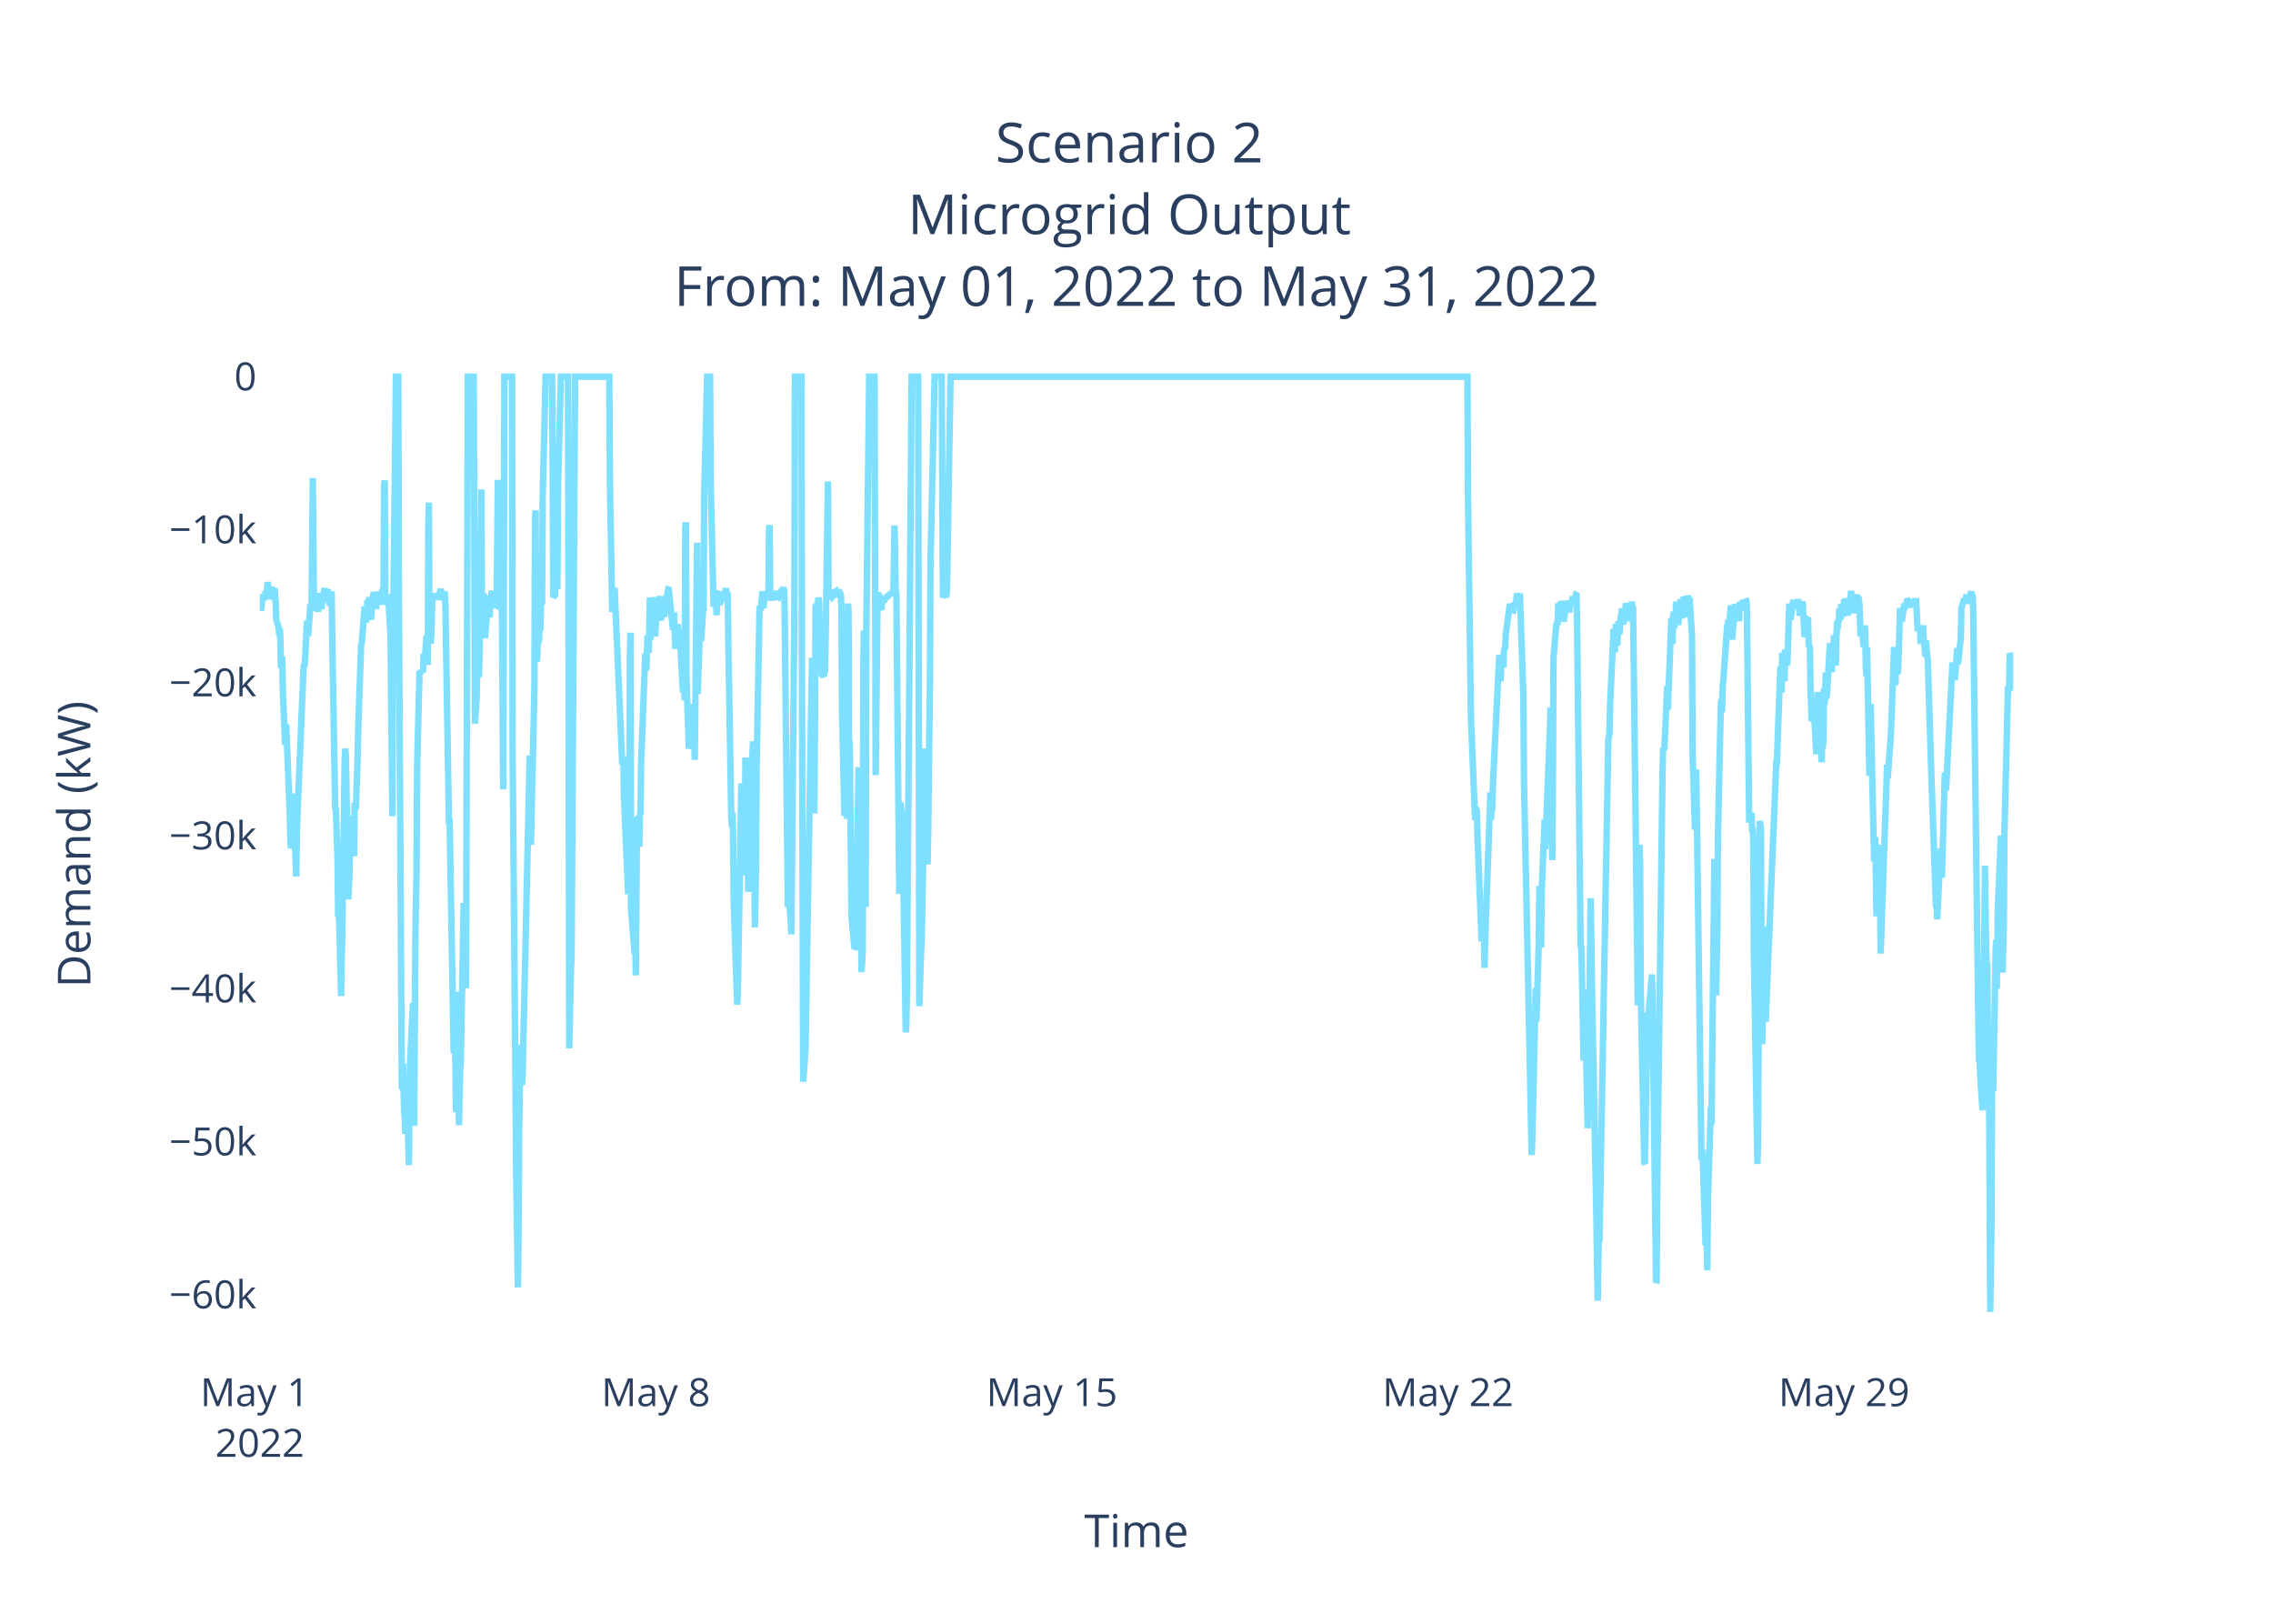
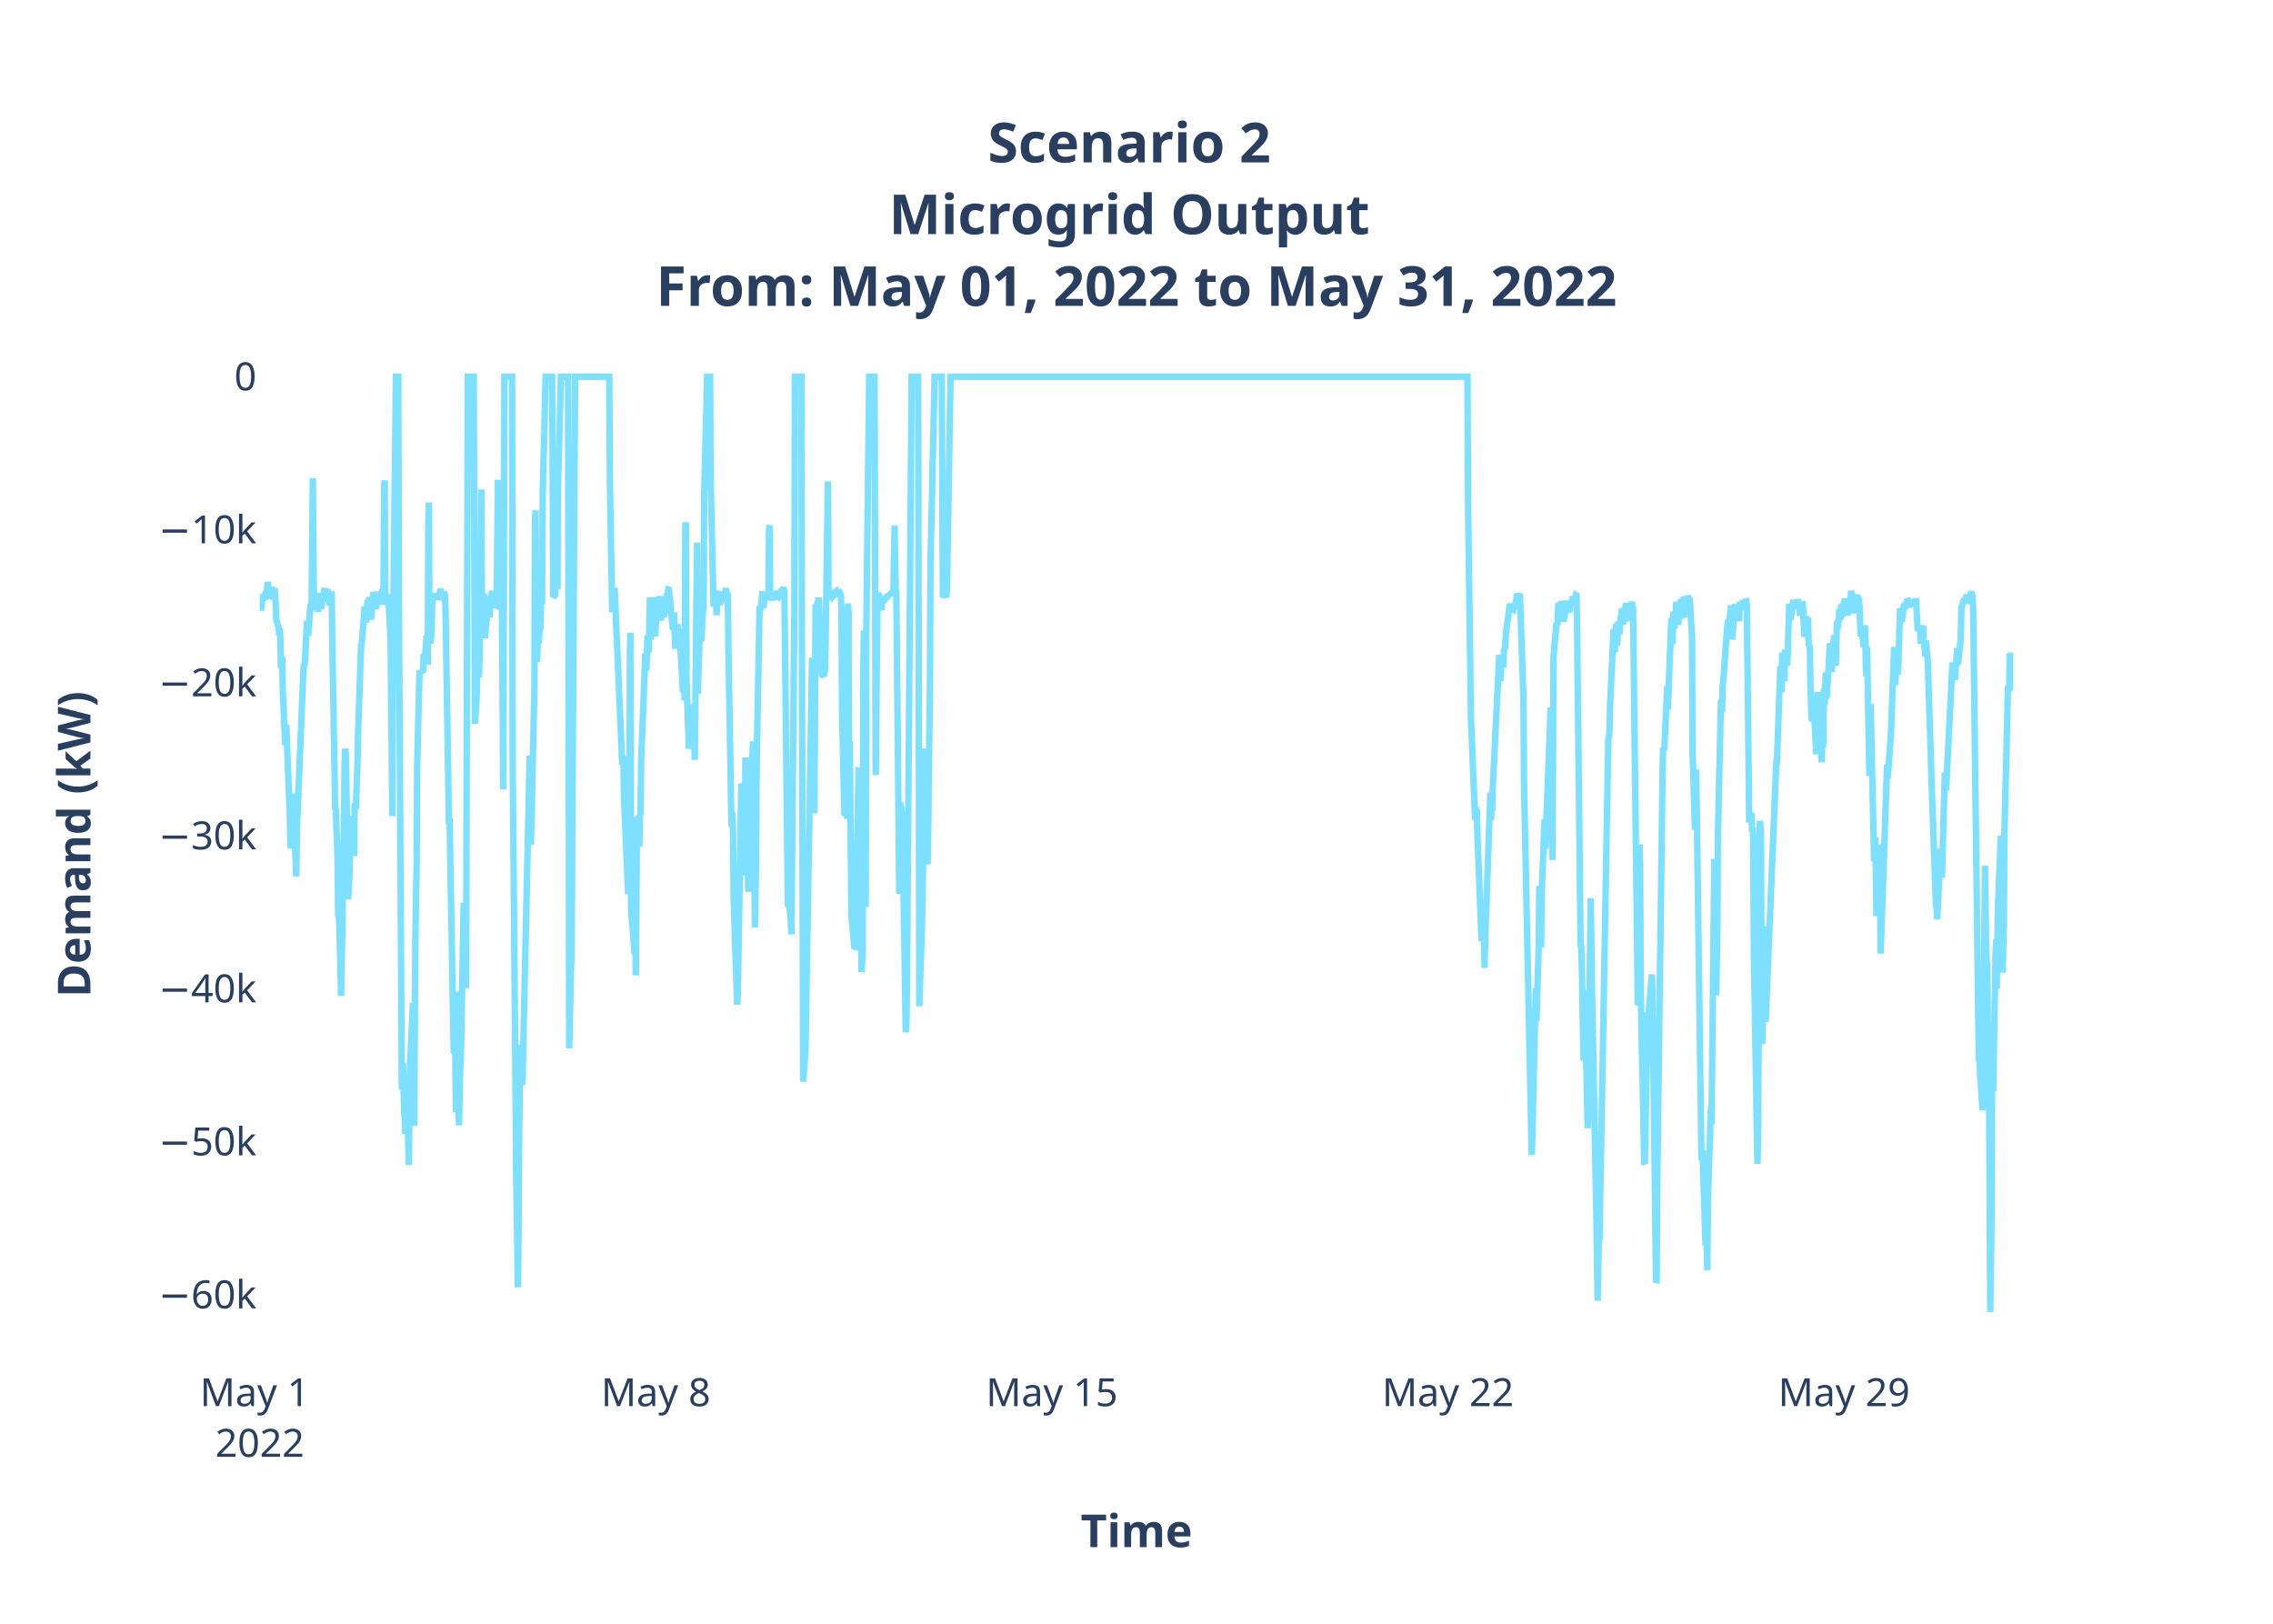
<svg xmlns="http://www.w3.org/2000/svg" class="main-svg" width="700" height="500" style="" viewBox="0 0 700 500">
  <rect x="0" y="0" width="700" height="500" style="fill: rgb(255, 255, 255); fill-opacity: 1;" />
-   <defs id="defs-2992fe">
+   <defs id="defs-3ae2c5">
    <g class="clips">
-       <clipPath id="clip2992fexyplot" class="plotclip">
+       <clipPath id="clip3ae2c5xyplot" class="plotclip">
        <rect width="540" height="320" />
      </clipPath>
-       <clipPath class="axesclip" id="clip2992fex">
+       <clipPath class="axesclip" id="clip3ae2c5x">
        <rect x="80" y="0" width="540" height="500" />
      </clipPath>
-       <clipPath class="axesclip" id="clip2992fey">
+       <clipPath class="axesclip" id="clip3ae2c5y">
        <rect x="0" y="100" width="700" height="320" />
      </clipPath>
-       <clipPath class="axesclip" id="clip2992fexy">
+       <clipPath class="axesclip" id="clip3ae2c5xy">
        <rect x="80" y="100" width="540" height="320" />
      </clipPath>
    </g>
    <g class="gradients" />
    <g class="patterns" />
  </defs>
  <g class="bglayer" />
  <g class="layer-below">
    <g class="imagelayer" />
    <g class="shapelayer" />
  </g>
  <g class="cartesianlayer">
    <g class="subplot xy">
      <g class="layer-subplot">
        <g class="shapelayer" />
        <g class="imagelayer" />
      </g>
      <g class="minor-gridlayer">
        <g class="x" />
        <g class="y" />
      </g>
      <g class="gridlayer">
        <g class="x">
          <path class="xgrid crisp" transform="translate(201.98,0)" d="M0,100v320" style="stroke: rgb(255, 255, 255); stroke-opacity: 1; stroke-width: 1px;" />
          <path class="xgrid crisp" transform="translate(323.95,0)" d="M0,100v320" style="stroke: rgb(255, 255, 255); stroke-opacity: 1; stroke-width: 1px;" />
          <path class="xgrid crisp" transform="translate(445.93,0)" d="M0,100v320" style="stroke: rgb(255, 255, 255); stroke-opacity: 1; stroke-width: 1px;" />
          <path class="xgrid crisp" transform="translate(567.91,0)" d="M0,100v320" style="stroke: rgb(255, 255, 255); stroke-opacity: 1; stroke-width: 1px;" />
        </g>
        <g class="y">
          <path class="ygrid crisp" transform="translate(0,398.68)" d="M80,0h540" style="stroke: rgb(255, 255, 255); stroke-opacity: 1; stroke-width: 1px;" />
          <path class="ygrid crisp" transform="translate(0,351.57)" d="M80,0h540" style="stroke: rgb(255, 255, 255); stroke-opacity: 1; stroke-width: 1px;" />
          <path class="ygrid crisp" transform="translate(0,304.46)" d="M80,0h540" style="stroke: rgb(255, 255, 255); stroke-opacity: 1; stroke-width: 1px;" />
          <path class="ygrid crisp" transform="translate(0,257.34)" d="M80,0h540" style="stroke: rgb(255, 255, 255); stroke-opacity: 1; stroke-width: 1px;" />
          <path class="ygrid crisp" transform="translate(0,210.23)" d="M80,0h540" style="stroke: rgb(255, 255, 255); stroke-opacity: 1; stroke-width: 1px;" />
          <path class="ygrid crisp" transform="translate(0,163.11)" d="M80,0h540" style="stroke: rgb(255, 255, 255); stroke-opacity: 1; stroke-width: 1px;" />
        </g>
      </g>
      <g class="zerolinelayer">
        <path class="yzl zl crisp" transform="translate(0,116)" d="M80,0h540" style="stroke: rgb(255, 255, 255); stroke-opacity: 1; stroke-width: 2px;" />
      </g>
      <path class="xlines-below" />
      <path class="ylines-below" />
      <g class="overlines-below" />
      <g class="xaxislayer-below" />
      <g class="yaxislayer-below" />
      <g class="overaxes-below" />
-       <g class="plot" transform="translate(80,100)" clip-path="url(#clip2992fexyplot)">
+       <g class="plot" transform="translate(80,100)" clip-path="url(#clip3ae2c5xyplot)">
        <g class="scatterlayer mlayer">
-           <g class="trace scatter trace47934c" style="stroke-miterlimit: 2; opacity: 0.5;">
+           <g class="trace scatter trace102684" style="stroke-miterlimit: 2; opacity: 0.5;">
            <g class="fills" />
            <g class="errorbars" />
            <g class="lines">
              <path class="js-line" d="M0,83.07L0.36,88.02L0.73,85.16L0.91,83L1.09,84.14L1.63,83.98L1.82,82.02L2,83.62L2.36,80.14L2.54,80.13L2.9,84.32L3.45,83.21L3.63,80.9L4.36,82.6L4.54,81.12L4.9,85.51L5.08,90.8L5.81,93.34L5.99,95.68L6.17,93.43L6.35,97.38L6.53,105.71L6.9,102.15L7.08,112.14L7.81,129.38L7.99,123.5L8.17,123.76L9.26,151.06L9.44,159.64L9.62,161.25L9.8,151.29L9.98,150.77L10.16,144.34L11.25,169.89L11.44,155.09L13.43,106.78L13.61,104.5L13.79,105.23L13.98,102.59L14.52,91.18L14.7,93.77L14.88,95.83L15.61,86.07L15.79,86.38L15.97,85.55L16.34,47.23L16.7,88.03L16.88,86.35L17.24,83.38L17.61,83.73L17.79,86.2L17.97,88.42L18.15,82.63L18.33,83.8L18.51,83.68L18.7,82.86L18.88,87.56L19.97,81.07L20.15,84.41L20.69,84.32L20.87,81.46L21.6,86.44L21.78,84.62L21.96,83.64L22.14,82.09L22.33,97.24L23.23,149.17L23.42,148.82L23.96,164.87L24.14,182.23L24.32,182.03L24.5,184.48L25.05,206.7L25.23,195.18L25.41,187.88L25.96,149.03L26.14,134.41L26.32,130.52L26.5,132.64L26.68,142.59L27.23,176.94L27.59,170.14L27.77,162.36L27.95,151.14L28.5,161.91L28.68,160.42L28.86,158.17L29.04,163.66L29.22,147.27L29.59,149.2L30.13,133.58L30.31,124.45L31.22,98.2L31.4,98.33L32.31,86.73L32.49,87.97L32.67,91.7L33.22,84.71L33.4,89L33.76,83.85L33.94,89.68L34.12,90.14L34.31,90.74L34.49,87.42L35.03,82.37L35.39,83.36L35.58,84L35.76,87.54L36.12,83.76L36.3,82.27L37.39,86.14L37.57,82.78L37.75,81.44L38.12,81.83L38.3,49.69L38.48,47.94L38.66,83.27L38.84,86.24L39.39,83.17L39.57,83.75L40.3,96.26L40.48,117.45L40.84,151.33L41.02,98.46L41.93,16L42.11,16L42.66,16L42.84,83.91L43.74,234.79L43.93,234.98L44.11,227.43L44.47,242.57L44.65,244.02L44.83,249.12L45.38,244.41L45.56,245.92L45.92,258.78L46.1,238.46L46.29,227.03L47.19,208.84L47.37,230.39L47.56,246.71L47.74,217.13L47.92,188.61L48.28,167.62L48.46,136.5L49.19,106.51L49.55,107.39L49.73,106.5L50.28,107L50.46,101.31L50.64,102.58L50.82,103.47L51.37,95.71L51.55,100.33L51.73,104.73L51.91,61.52L52.09,54.75L52.28,95.26L52.64,98.2L52.82,95.35L53,89.49L53.18,82.98L53.73,84.46L53.91,84.72L54.09,82.75L54.64,83.81L54.82,83.76L55.18,83.85L55.72,81.33L55.91,82.55L56.09,84.09L56.63,82.92L56.81,82.46L56.99,82.78L57.18,87.1L58.27,153.86L58.45,151.99L59.72,224.33L59.9,223.45L60.08,214.09L60.44,242.47L60.63,234.7L60.81,205.41L60.99,207.55L61.17,237.34L61.35,246.51L61.71,229L61.9,227.12L62.8,178.06L62.98,188.35L63.53,204.34L64.07,16L64.26,16L65.89,16L66.07,62.5L66.25,122.89L66.8,114.89L66.98,104.33L67.34,108.39L67.52,107.79L67.7,101.04L68.25,50.72L68.43,92.97L68.61,93.53L68.79,86.26L68.97,82.76L69.16,90.59L69.34,96.55L70.25,85.93L70.43,84.74L70.79,90.11L70.97,83.43L71.15,84.94L71.33,83.11L71.52,81.93L71.7,86.71L71.88,87.23L72.06,84.21L72.61,84.3L72.79,82.35L72.97,84.22L73.33,47.76L73.69,87.68L73.88,85.7L74.06,82.8L74.42,83.35L74.6,90.21L74.96,143.07L75.15,80.77L75.33,16L77.69,16L77.87,132.39L78.78,237.36L78.96,261.97L79.5,296.42L79.68,280.45L79.87,250.02L80.23,221.66L80.77,234.08L80.95,230.93L83.13,132.7L83.31,134.2L83.5,160.11L84.58,111.95L84.77,59.55L84.95,57.15L85.13,102.74L85.31,103.77L85.49,101.31L85.67,94.97L85.86,98.07L86.04,96.57L86.22,90.51L86.4,94.17L86.58,86.62L86.76,82.49L86.94,86.11L87.13,52.81L88.03,16L88.22,16L90.03,16L90.21,48.25L90.39,83.89L90.94,83.26L91.12,49.45L91.3,47.27L91.48,80.49L91.66,81.47L91.85,49.68L92.75,16L92.93,16L94.93,16L95.11,106.53L95.29,222.82L95.84,198.04L96.02,194.75L97.11,16L97.29,16L107.64,16L107.82,47.95L108.54,88.47L108.73,87.38L108.91,84.13L109.09,83.97L109.27,80.99L111.63,135.47L111.81,133.48L111.99,133.56L112.17,145.64L113.45,175.37L113.63,169.49L113.81,173.3L113.99,101.22L114.17,94.82L114.35,179.93L115.44,193.76L115.62,188.65L115.81,200.36L115.99,177.16L116.17,152.2L116.53,151.87L116.89,160.73L117.08,150.56L117.26,150.87L117.44,134.43L118.71,101.85L118.89,101.74L119.07,106.48L119.25,100.08L119.44,95.59L119.8,100.97L120.16,83.97L120.34,97L120.71,86.28L120.89,91.96L121.07,93.01L121.43,83.88L121.61,86.28L121.79,96L122.34,84.46L122.52,87.52L122.7,89.38L123.25,83.52L123.43,90.37L123.61,91.02L123.79,85.6L123.97,85.68L124.15,84.07L124.52,89.96L124.7,88.68L124.88,85.81L125.79,81.52L125.97,81.58L127.24,93.93L127.42,89.73L127.6,89.69L127.78,95.01L127.97,99.81L128.33,92.79L128.51,93.94L128.69,92.16L128.87,98.16L129.06,98.69L129.24,93.6L130.33,113.22L130.51,106.44L130.87,115.69L131.05,62.45L131.23,60.84L131.42,108.93L132.14,130.54L132.5,128L132.69,125.51L132.87,116.77L133.05,125.61L133.41,122.39L133.59,125.11L133.77,126.49L133.96,133.98L134.68,67.11L134.86,113.69L135.59,93.05L135.77,96.69L135.95,97.4L136.5,88.01L136.68,88.15L136.86,52.24L137.77,16L137.95,16L138.68,16L138.86,48.09L139.76,86.85L139.95,85.48L140.31,86.45L140.49,83.72L140.67,89.45L141.04,82.41L141.22,82.16L141.58,86.12L142.12,84.95L142.31,82.89L142.49,84.45L143.03,84.26L143.21,82.67L143.58,81.15L143.76,83.02L143.94,83.65L144.12,82.41L144.3,97.98L145.21,151.74L145.39,154.56L145.57,150.13L145.75,156.64L145.94,177.11L147.03,209.38L147.21,206.38L148.3,141.29L148.84,144.14L149.02,153.13L149.2,169.59L149.38,157.6L149.57,133.26L150.47,174.64L150.84,162.42L151.02,150.83L151.2,155.11L151.38,138.79L151.93,128.3L152.11,132.98L152.29,158.85L152.47,185.59L152.83,166.37L153.02,135.52L153.92,86.63L154.1,86.94L154.29,87.98L154.83,82.02L155.01,86.16L155.19,87.25L155.37,83.66L155.92,84.16L156.1,84.72L156.28,82.57L156.65,84.88L156.83,63.12L157.01,61.71L157.19,82.6L157.92,84.81L158.1,83.42L158.28,84.61L158.64,82.71L158.82,83.76L159.01,83.07L159.37,82.03L159.55,83.8L159.73,83.9L160.64,81.9L160.82,81.69L161,81.82L161.18,80.99L161.55,81.86L161.73,96.4L162.64,179.28L162.82,178.31L163,177.63L163.54,183.9L163.72,187.71L164.63,88.44L164.81,16L166.81,16L166.99,115.45L167.35,233.09L167.9,225.45L168.08,222.4L170.08,102.51L170.26,109.13L170.8,150.48L170.98,121.68L171.17,86.05L171.35,89.6L171.71,85.5L171.89,85.7L172.07,84.03L172.26,85.33L172.44,95.3L173.16,108.42L173.34,105.54L173.53,108.09L173.71,108.28L173.89,105.81L174.07,107.08L174.25,97.95L174.98,48.23L175.16,82.69L175.34,84.45L175.89,83.1L176.07,82.68L176.43,83.6L176.79,83.16L176.97,82.32L177.34,82.1L177.52,83.39L177.7,83.61L177.88,82.85L178.06,82.69L178.25,81.7L178.79,82.81L178.97,83.31L179.15,88.12L179.33,119.57L180.06,151.13L180.24,150.56L180.42,150.77L180.61,149.39L180.97,152.07L181.15,85.85L181.33,88.43L181.51,150.18L181.69,128.24L182.06,166.81L182.24,182.3L183.15,192.11L183.33,191.93L183.51,186.12L184.42,137.31L184.6,137.35L184.78,153.09L185.32,199.32L185.69,192.75L185.87,105.69L186.05,94.13L186.23,171.51L186.59,179.26L186.78,94.72L187.68,16L187.87,16L189.32,16L189.5,76.36L189.68,138.7L190.23,85.75L190.41,82.73L190.59,83.02L190.77,82.84L190.95,86.67L191.5,87.76L191.68,84.23L191.86,85.14L192.4,84.8L192.58,84.21L193.31,83.79L193.49,82.92L193.67,83.27L194.22,82.86L194.4,82.74L194.76,82.77L194.94,82.57L195.13,82.18L195.49,61.81L195.85,82.14L196.03,81.9L196.94,175.27L197.12,150.11L197.3,147.2L197.85,151.33L198.03,160.37L198.94,217.87L199.12,215.79L199.3,204.74L200.75,16L200.93,16L202.75,16L202.93,108.22L203.11,209.84L203.66,192.68L203.84,189.82L204.93,130.5L205.29,139.65L205.47,164.14L205.65,166.16L205.84,156.83L206.38,110.11L206.56,72.97L207.83,16L208.01,16L210.01,16L210.19,48.31L210.37,84.01L211.1,82.36L211.28,83.66L211.46,83.35L211.64,81.37L212.73,16L212.91,16L371.92,16L372.1,53.98L373.01,122.1L373.19,125.78L374.28,152.47L374.46,149.16L374.64,149.22L374.82,149.77L375.01,157.48L376.28,189.85L376.46,184.35L376.82,184.51L377,187.09L377.18,198.05L377.55,183.82L377.73,179.43L379,144.03L379.18,152.51L379.36,148.47L379.54,149.69L379.72,142.46L381.72,101.67L381.9,105.88L382.08,109.8L382.45,102.42L382.63,103.18L382.99,105.53L383.17,100.2L383.54,99.45L383.72,95.26L384.99,85.99L385.35,86.83L385.53,87.62L386.08,87.87L386.98,84.74L387.17,82.72L387.35,85.02L387.89,83.33L388.07,82.77L389.16,114.95L389.34,140.92L391.7,255.68L391.89,250.61L392.97,204.23L393.16,214.55L393.88,190.68L394.06,172.83L394.61,191.78L394.79,174.54L395.7,152.26L395.88,161.43L397.33,124.09L397.51,117.85L398.06,164.83L398.24,139.6L398.42,102.53L399.33,91.77L399.51,92.22L399.69,91.95L399.87,86.5L400.05,86.42L400.24,88.32L400.42,87.94L400.6,88.32L400.78,85.15L401.14,86.32L401.32,85.24L401.51,91.43L402.59,85.09L402.78,85.63L403.32,88.58L403.5,85.47L403.68,86.26L404.41,83.68L404.59,85.59L404.77,85.51L405.32,83.21L405.5,83.3L405.68,92.09L406.77,191.46L406.95,191.11L407.13,197L407.68,226.61L407.86,214.45L408.04,204.77L408.95,247.43L409.13,239.51L409.86,176.58L410.04,186.62L410.22,201.61L411.67,277.26L411.85,290.09L412.03,300.54L412.4,278.93L412.58,282.35L415.3,127.53L415.48,126.99L415.66,125.7L415.85,117.17L416.93,93.66L417.12,99.59L417.3,100.86L417.48,97.04L417.66,92.04L418.02,98.8L418.39,92.3L418.57,92.31L418.75,95.28L419.11,89.45L419.29,90.5L419.48,87.33L419.84,91.48L420.02,91.45L420.75,85.77L420.93,87.39L421.11,87.47L421.29,85.68L421.65,89.35L421.84,91.27L422.56,85.26L422.74,87.35L422.92,86.8L424.38,209.56L424.56,205.44L424.74,174.54L424.92,160.12L425.1,167.22L425.28,204.64L426.37,258.1L426.55,258.34L427.46,211.73L427.64,220.64L427.83,210.52L428.73,200.08L428.91,205.43L430,294.93L430.18,294.62L430.37,264.97L432,137.96L432.18,130.31L432.54,130.97L433.45,111.24L433.63,118.51L434.72,90.33L434.9,95.18L435.09,98.3L435.27,89.65L435.45,88.35L435.63,93.43L435.99,91.27L436.17,85.94L436.36,85.55L436.54,90.4L436.72,92.26L436.9,91.76L437.08,86.73L437.63,84.65L437.81,90.42L438.53,83.86L438.9,84.41L439.08,89.48L439.26,89.61L439.44,84.04L439.62,85.29L439.81,83.43L440.17,84.85L440.35,84.11L441.08,96.13L441.26,131.95L441.98,155.49L442.16,138.15L442.35,137L442.53,148.64L443.98,256.22L444.16,256.19L444.34,254.11L444.52,260.76L445.25,283.52L445.43,274.62L445.79,291.13L445.98,269.45L446.88,240.98L447.07,246.25L447.97,164.49L448.15,170.65L448.34,191.8L448.52,206.53L448.88,185.99L449.06,157.22L449.97,116.2L450.15,115.4L450.33,119.33L450.51,111.07L450.7,109.83L451.78,94.5L451.97,92.58L452.33,90.81L452.51,92.71L453.06,86.41L453.24,92.16L453.42,96.96L454.33,86.01L454.51,87.29L454.87,86.64L455.6,91.26L455.78,85.32L455.96,87.28L456.5,87.1L456.69,84.8L457.23,86.4L457.41,86.15L457.59,84.63L457.77,84.82L457.96,86.18L458.68,152.29L459.05,152.25L459.23,151.36L459.41,150.3L459.59,156.15L459.77,154.88L459.95,158.72L460.13,193.62L461.22,258.43L461.41,252L461.95,152.8L462.31,155.5L462.49,201.33L462.68,221.53L463.04,207.6L463.22,185.18L463.58,206.04L463.76,214.63L467.03,134.78L467.21,134.75L468.3,105.14L468.48,110.99L468.67,113.16L468.85,100.99L469.39,107.75L469.57,109.78L469.75,100.02L470.3,104.97L470.48,103.14L471.03,85.88L471.39,90.87L471.57,89.75L472.3,84.74L472.48,86.1L472.66,87.4L472.84,84.84L473.38,86.22L473.57,86.32L473.75,84.48L474.11,87.46L474.29,89.59L475.02,85.28L475.2,85.98L475.38,89.86L475.74,96.16L476.11,92.52L476.29,92.25L476.47,90.65L476.83,90.83L477.02,99.09L477.2,98.67L477.38,99.39L477.56,111.48L477.92,122.01L478.47,121.23L478.65,118.88L479.37,132.25L479.56,125.62L479.74,113.08L481.01,134.73L481.19,126.53L481.37,130.37L481.55,128.14L481.73,111.91L481.92,116.99L482.28,107.07L482.46,115.06L482.64,113.85L483.55,98.05L483.73,100.71L483.91,101.39L484.09,106.94L484.82,95.6L485,97.3L485.18,98.71L485.36,104.96L485.55,96.67L485.73,91.31L485.91,93.83L486.09,90.77L486.27,91.69L486.45,87.44L486.82,90.85L487,86.05L487.18,87.37L487.36,89.91L487.72,86.67L487.91,85.17L488.27,84.73L488.99,89.58L489.18,84.18L489.36,85.96L489.9,83.95L490.08,81.94L490.81,88.86L490.99,85.92L491.17,84.84L491.9,83.19L492.08,84.76L492.26,83.72L492.44,84.45L492.63,86.02L492.99,95.92L493.53,94.03L493.71,96.65L493.9,99.31L494.08,93.81L494.26,92.62L494.44,94.62L494.62,105.58L494.8,108.23L494.98,99.23L495.71,138.93L495.89,131.57L496.07,116.78L497.16,165.25L497.34,158.7L497.53,157.81L497.89,182.17L498.25,169.33L498.43,160.14L498.98,169.5L499.16,193.62L501.16,135.47L501.34,139.74L502.25,127.3L502.43,123.65L503.33,99.23L503.52,106.68L503.7,111.01L504.06,101.39L504.42,107.61L504.61,105.14L505.15,87.24L505.51,90.56L505.69,91.45L506.42,85.88L506.6,87.13L506.78,86.96L507.33,84.53L507.69,84.94L507.87,85.85L508.05,87.12L508.24,84.99L508.6,86.38L508.78,85.56L509.14,84.8L509.32,86.06L509.51,85.53L509.69,85.62L509.87,85.82L510.05,84.21L510.59,94.34L510.96,93.06L511.14,94.08L511.32,93.81L511.5,98.28L512.23,92.57L512.41,96.86L512.77,99.98L512.95,102.17L513.14,97.2L513.5,101.87L513.68,103.18L514.95,143.86L515.13,148.53L516.22,179.56L516.4,178.62L516.58,183.1L517.67,161.26L517.86,165.78L518.04,170.28L518.94,137.86L519.13,142.42L519.31,143.39L521.3,103.98L521.49,107.15L521.67,106.16L521.85,105.93L522.03,109.4L522.76,99.56L522.94,104.53L523.12,103.43L523.85,96.54L524.03,87.22L524.93,84.34L525.12,85.82L525.66,83.1L525.84,84.12L526.02,85.84L527.11,82.13L527.29,83.56L527.48,83.1L527.66,87.63L529.29,217.59L529.47,226.86L529.65,225.86L529.84,231.37L530.56,241.89L530.74,235.37L531.29,166.59L531.65,191.89L531.83,197.38L532.01,196.48L532.19,219.27L532.38,215.47L532.56,232.33L532.92,304L533.28,278.96L533.47,233.53L533.83,236.06L534.55,194.22L534.74,189.43L534.92,204.5L535.28,179.27L535.46,175.24L536.19,157.33L536.37,159.95L536.55,189.43L536.73,199.5L537.1,184.77L537.28,157.06L538.37,112.36L538.55,112.39L538.73,112.28L538.91,101.23L539.27,112.51L539.46,100.92L539.82,109.67L540,103.07" style="vector-effect: non-scaling-stroke; fill: none; stroke: rgb(0, 191, 255); stroke-opacity: 1; stroke-width: 2px; opacity: 1;" />
            </g>
            <g class="points" />
            <g class="text" />
          </g>
        </g>
      </g>
      <g class="overplot" />
      <path class="xlines-above crisp" d="M0,0" style="fill: none;" />
      <path class="ylines-above crisp" d="M0,0" style="fill: none;" />
      <g class="overlines-above" />
      <g class="xaxislayer-above">
        <g class="xtick">
-           <text text-anchor="middle" x="0" y="433" transform="translate(80,0)" style="font-family: 'Open Sans', verdana, arial, sans-serif; font-size: 12px; fill: rgb(42, 63, 95); fill-opacity: 1; white-space: pre; opacity: 1;">
+           <text text-anchor="middle" x="0" y="433" transform="translate(80,0)" style="font-family: sans-serif; font-size: 12px; fill: rgb(42, 63, 95); fill-opacity: 1; white-space: pre; opacity: 1;">
            <tspan class="line" dy="0em" x="0" y="433">May 1</tspan>
            <tspan class="line" dy="1.3em" x="0" y="433">2022</tspan>
          </text>
        </g>
        <g class="xtick">
-           <text text-anchor="middle" x="0" y="433" style="font-family: 'Open Sans', verdana, arial, sans-serif; font-size: 12px; fill: rgb(42, 63, 95); fill-opacity: 1; white-space: pre; opacity: 1;" transform="translate(201.98,0)">May 8</text>
+           <text text-anchor="middle" x="0" y="433" style="font-family: sans-serif; font-size: 12px; fill: rgb(42, 63, 95); fill-opacity: 1; white-space: pre; opacity: 1;" transform="translate(201.98,0)">May 8</text>
        </g>
        <g class="xtick">
-           <text text-anchor="middle" x="0" y="433" style="font-family: 'Open Sans', verdana, arial, sans-serif; font-size: 12px; fill: rgb(42, 63, 95); fill-opacity: 1; white-space: pre; opacity: 1;" transform="translate(323.95,0)">May 15</text>
+           <text text-anchor="middle" x="0" y="433" style="font-family: sans-serif; font-size: 12px; fill: rgb(42, 63, 95); fill-opacity: 1; white-space: pre; opacity: 1;" transform="translate(323.95,0)">May 15</text>
        </g>
        <g class="xtick">
-           <text text-anchor="middle" x="0" y="433" style="font-family: 'Open Sans', verdana, arial, sans-serif; font-size: 12px; fill: rgb(42, 63, 95); fill-opacity: 1; white-space: pre; opacity: 1;" transform="translate(445.93,0)">May 22</text>
+           <text text-anchor="middle" x="0" y="433" style="font-family: sans-serif; font-size: 12px; fill: rgb(42, 63, 95); fill-opacity: 1; white-space: pre; opacity: 1;" transform="translate(445.93,0)">May 22</text>
        </g>
        <g class="xtick">
-           <text text-anchor="middle" x="0" y="433" style="font-family: 'Open Sans', verdana, arial, sans-serif; font-size: 12px; fill: rgb(42, 63, 95); fill-opacity: 1; white-space: pre; opacity: 1;" transform="translate(567.91,0)">May 29</text>
+           <text text-anchor="middle" x="0" y="433" style="font-family: sans-serif; font-size: 12px; fill: rgb(42, 63, 95); fill-opacity: 1; white-space: pre; opacity: 1;" transform="translate(567.91,0)">May 29</text>
        </g>
      </g>
      <g class="yaxislayer-above">
        <g class="ytick">
-           <text text-anchor="end" x="79" y="4.2" transform="translate(0,398.68)" style="font-family: 'Open Sans', verdana, arial, sans-serif; font-size: 12px; fill: rgb(42, 63, 95); fill-opacity: 1; white-space: pre; opacity: 1;">−60k</text>
+           <text text-anchor="end" x="79" y="4.2" transform="translate(0,398.68)" style="font-family: sans-serif; font-size: 12px; fill: rgb(42, 63, 95); fill-opacity: 1; white-space: pre; opacity: 1;">−60k</text>
        </g>
        <g class="ytick">
-           <text text-anchor="end" x="79" y="4.2" style="font-family: 'Open Sans', verdana, arial, sans-serif; font-size: 12px; fill: rgb(42, 63, 95); fill-opacity: 1; white-space: pre; opacity: 1;" transform="translate(0,351.57)">−50k</text>
+           <text text-anchor="end" x="79" y="4.2" style="font-family: sans-serif; font-size: 12px; fill: rgb(42, 63, 95); fill-opacity: 1; white-space: pre; opacity: 1;" transform="translate(0,351.57)">−50k</text>
        </g>
        <g class="ytick">
-           <text text-anchor="end" x="79" y="4.2" style="font-family: 'Open Sans', verdana, arial, sans-serif; font-size: 12px; fill: rgb(42, 63, 95); fill-opacity: 1; white-space: pre; opacity: 1;" transform="translate(0,304.46)">−40k</text>
+           <text text-anchor="end" x="79" y="4.2" style="font-family: sans-serif; font-size: 12px; fill: rgb(42, 63, 95); fill-opacity: 1; white-space: pre; opacity: 1;" transform="translate(0,304.46)">−40k</text>
        </g>
        <g class="ytick">
-           <text text-anchor="end" x="79" y="4.2" style="font-family: 'Open Sans', verdana, arial, sans-serif; font-size: 12px; fill: rgb(42, 63, 95); fill-opacity: 1; white-space: pre; opacity: 1;" transform="translate(0,257.34)">−30k</text>
+           <text text-anchor="end" x="79" y="4.2" style="font-family: sans-serif; font-size: 12px; fill: rgb(42, 63, 95); fill-opacity: 1; white-space: pre; opacity: 1;" transform="translate(0,257.34)">−30k</text>
        </g>
        <g class="ytick">
-           <text text-anchor="end" x="79" y="4.2" style="font-family: 'Open Sans', verdana, arial, sans-serif; font-size: 12px; fill: rgb(42, 63, 95); fill-opacity: 1; white-space: pre; opacity: 1;" transform="translate(0,210.23)">−20k</text>
+           <text text-anchor="end" x="79" y="4.2" style="font-family: sans-serif; font-size: 12px; fill: rgb(42, 63, 95); fill-opacity: 1; white-space: pre; opacity: 1;" transform="translate(0,210.23)">−20k</text>
        </g>
        <g class="ytick">
-           <text text-anchor="end" x="79" y="4.2" style="font-family: 'Open Sans', verdana, arial, sans-serif; font-size: 12px; fill: rgb(42, 63, 95); fill-opacity: 1; white-space: pre; opacity: 1;" transform="translate(0,163.11)">−10k</text>
+           <text text-anchor="end" x="79" y="4.2" style="font-family: sans-serif; font-size: 12px; fill: rgb(42, 63, 95); fill-opacity: 1; white-space: pre; opacity: 1;" transform="translate(0,163.11)">−10k</text>
        </g>
        <g class="ytick">
-           <text text-anchor="end" x="79" y="4.2" style="font-family: 'Open Sans', verdana, arial, sans-serif; font-size: 12px; fill: rgb(42, 63, 95); fill-opacity: 1; white-space: pre; opacity: 1;" transform="translate(0,116)">0</text>
+           <text text-anchor="end" x="79" y="4.2" style="font-family: sans-serif; font-size: 12px; fill: rgb(42, 63, 95); fill-opacity: 1; white-space: pre; opacity: 1;" transform="translate(0,116)">0</text>
        </g>
      </g>
      <g class="overaxes-above" />
    </g>
  </g>
  <g class="polarlayer" />
  <g class="smithlayer" />
  <g class="ternarylayer" />
  <g class="geolayer" />
  <g class="funnelarealayer" />
  <g class="pielayer" />
  <g class="iciclelayer" />
  <g class="treemaplayer" />
  <g class="sunburstlayer" />
  <g class="glimages" />
-   <defs id="topdefs-2992fe">
+   <defs id="topdefs-3ae2c5">
    <g class="clips" />
  </defs>
  <g class="layer-above">
    <g class="imagelayer" />
    <g class="shapelayer" />
  </g>
  <g class="infolayer">
    <g class="g-gtitle">
-       <text class="gtitle" x="350" y="50" text-anchor="middle" dy="0em" style="font-family: 'Open Sans', verdana, arial, sans-serif; font-size: 17px; fill: rgb(42, 63, 95); opacity: 1; font-weight: normal; white-space: pre;">
-         <tspan class="line" dy="0em" x="350" y="50">Scenario 2</tspan>
-         <tspan class="line" dy="1.3em" x="350" y="50">Microgrid Output</tspan>
-         <tspan class="line" dy="2.6em" x="350" y="50">From: May 01, 2022 to May 31, 2022</tspan>
+       <text class="gtitle" x="350" y="50" text-anchor="middle" dy="0em" style="font-family: sans-serif; font-size: 17px; fill: rgb(42, 63, 95); opacity: 1; font-weight: normal; white-space: pre;">
+         <tspan class="line" dy="0em" x="350" y="50">
+           <tspan style="font-weight:bold">Scenario 2</tspan>
+         </tspan>
+         <tspan class="line" dy="1.3em" x="350" y="50">
+           <tspan style="font-weight:bold">Microgrid Output</tspan>
+         </tspan>
+         <tspan class="line" dy="2.6em" x="350" y="50">
+           <tspan style="font-weight:bold">From: May 01, 2022 to May 31, 2022</tspan>
+         </tspan>
      </text>
    </g>
    <g class="g-xtitle">
-       <text class="xtitle" x="350" y="476.409" text-anchor="middle" style="font-family: 'Open Sans', verdana, arial, sans-serif; font-size: 14px; fill: rgb(42, 63, 95); opacity: 1; font-weight: normal; white-space: pre;">Time</text>
+       <text class="xtitle" x="350" y="476.409" text-anchor="middle" style="font-family: sans-serif; font-size: 14px; fill: rgb(42, 63, 95); opacity: 1; font-weight: normal; white-space: pre;">
+         <tspan style="font-weight:bold">Time</tspan>
+       </text>
    </g>
    <g class="g-ytitle">
-       <text class="ytitle" transform="rotate(-90,27.84063,260)" x="27.841" y="260" text-anchor="middle" style="font-family: 'Open Sans', verdana, arial, sans-serif; font-size: 14px; fill: rgb(42, 63, 95); opacity: 1; font-weight: normal; white-space: pre;">Demand (kW)</text>
+       <text class="ytitle" transform="rotate(-90,27.84063,260)" x="27.841" y="260" text-anchor="middle" style="font-family: sans-serif; font-size: 14px; fill: rgb(42, 63, 95); opacity: 1; font-weight: normal; white-space: pre;">
+         <tspan style="font-weight:bold">Demand (kW)</tspan>
+       </text>
    </g>
  </g>
</svg>
